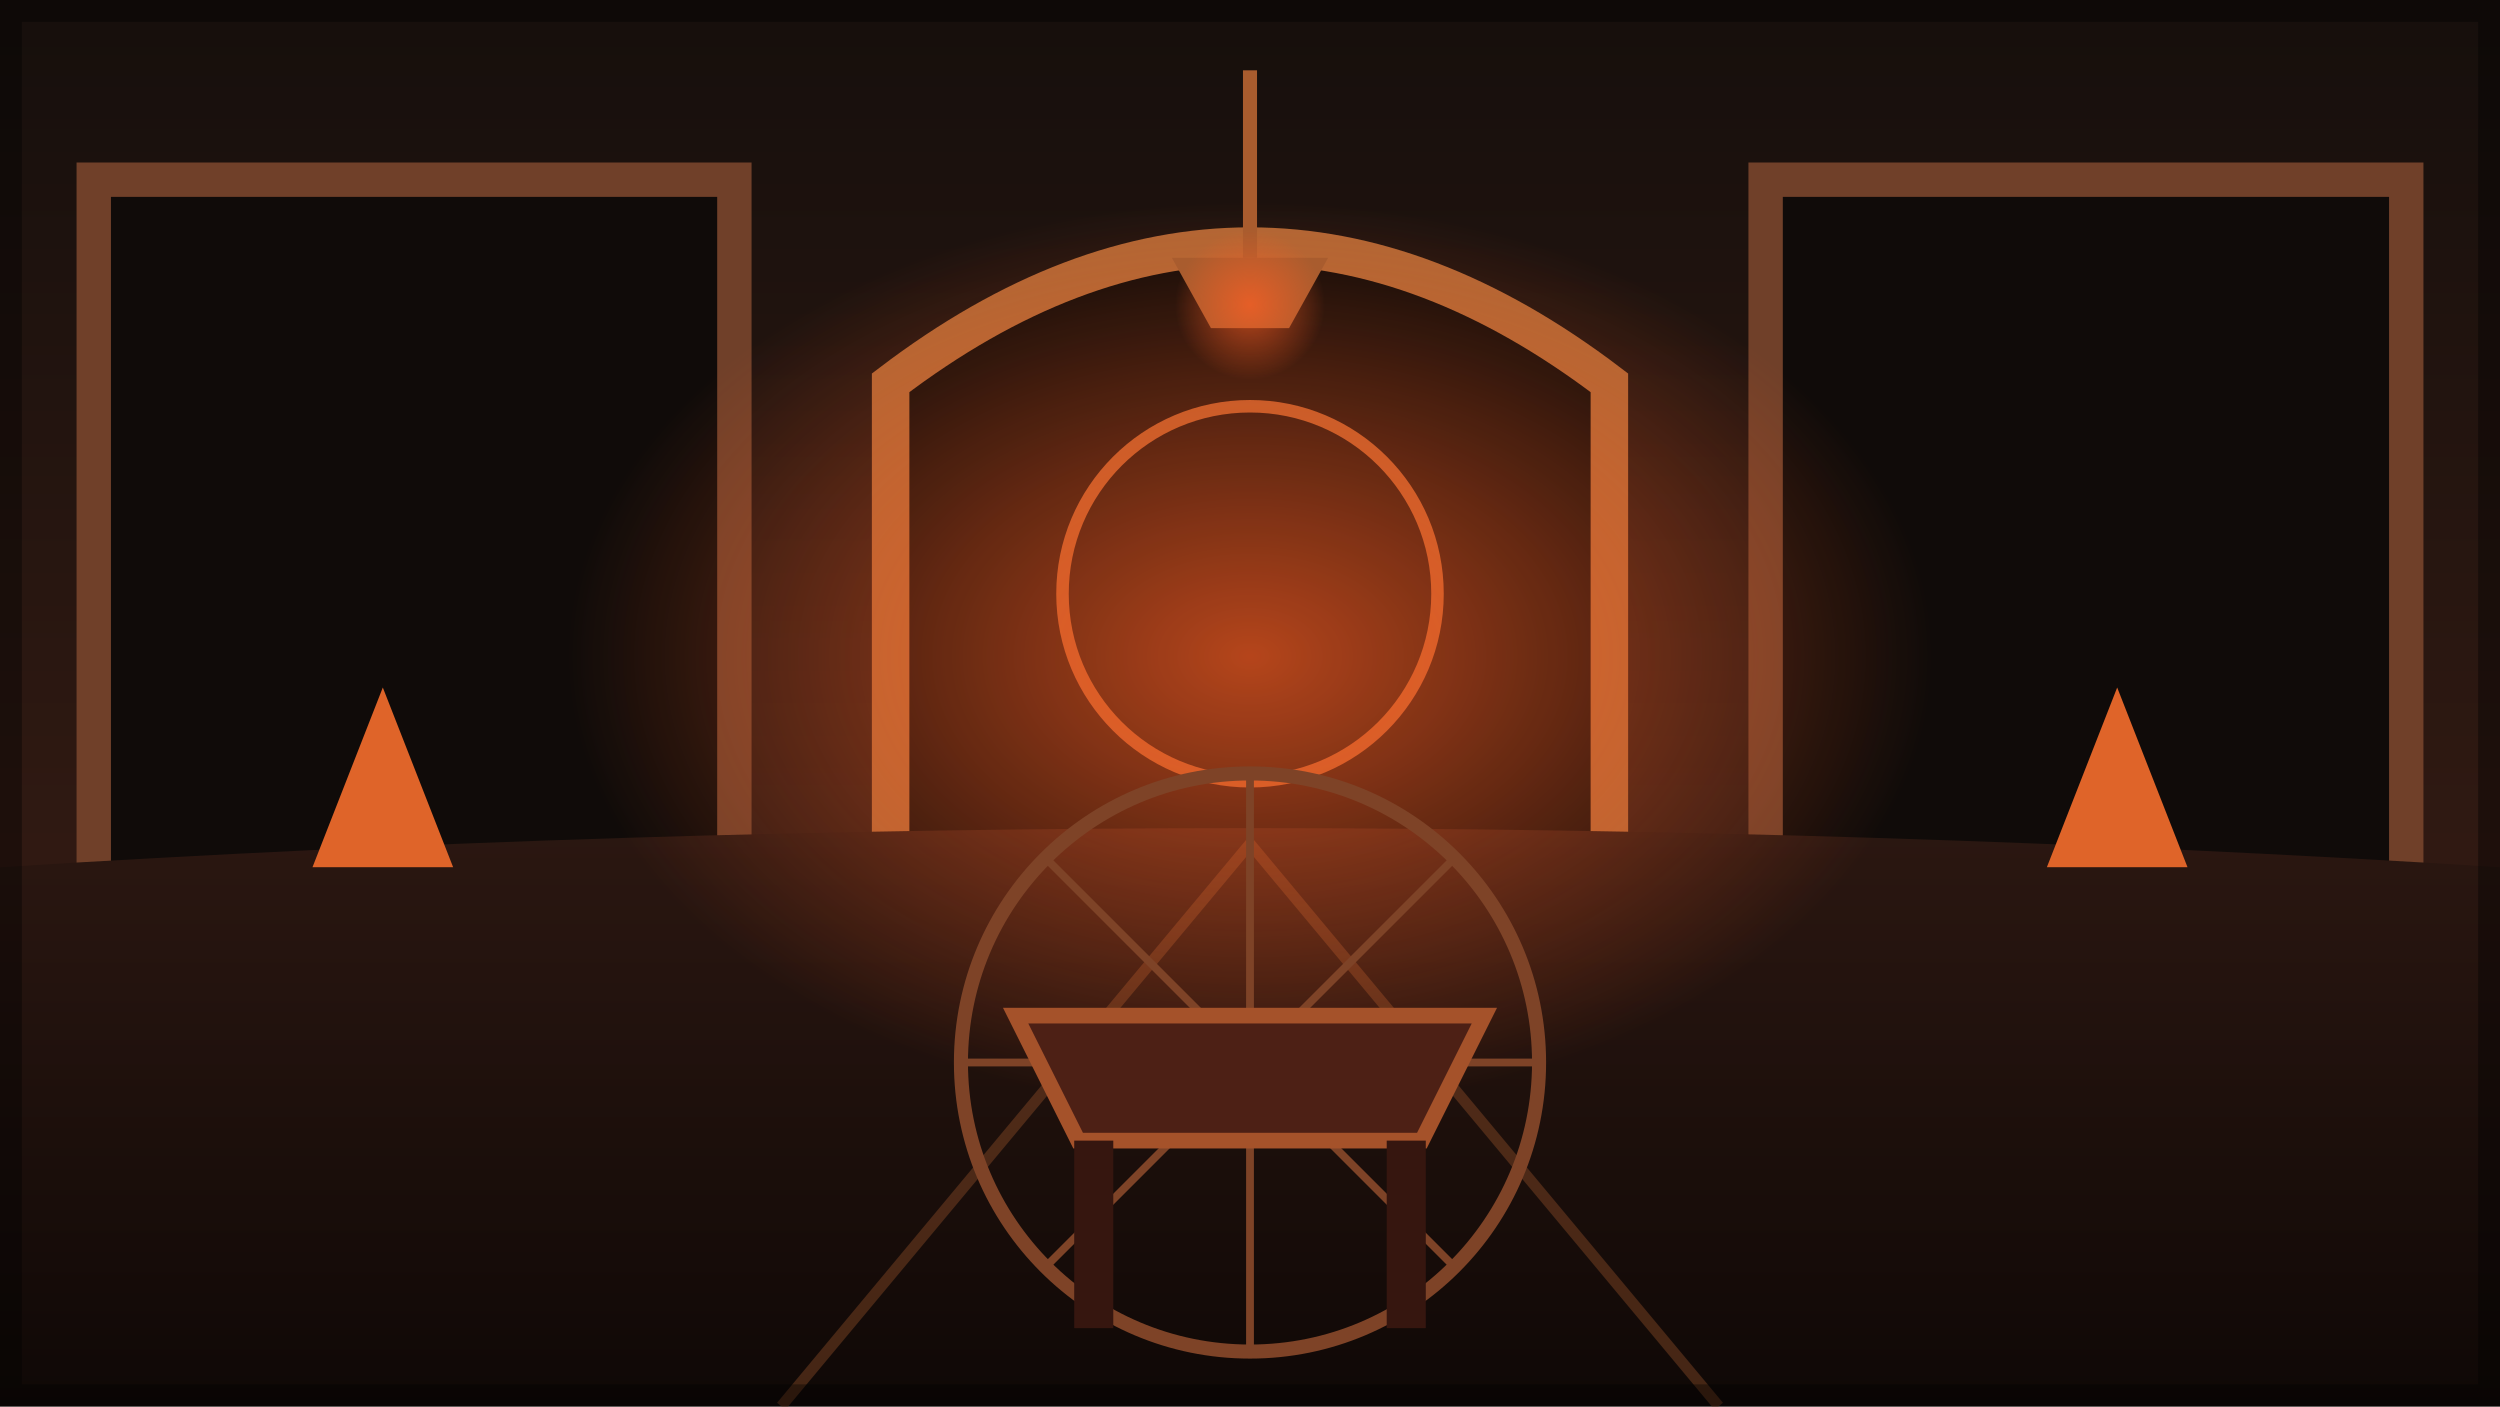
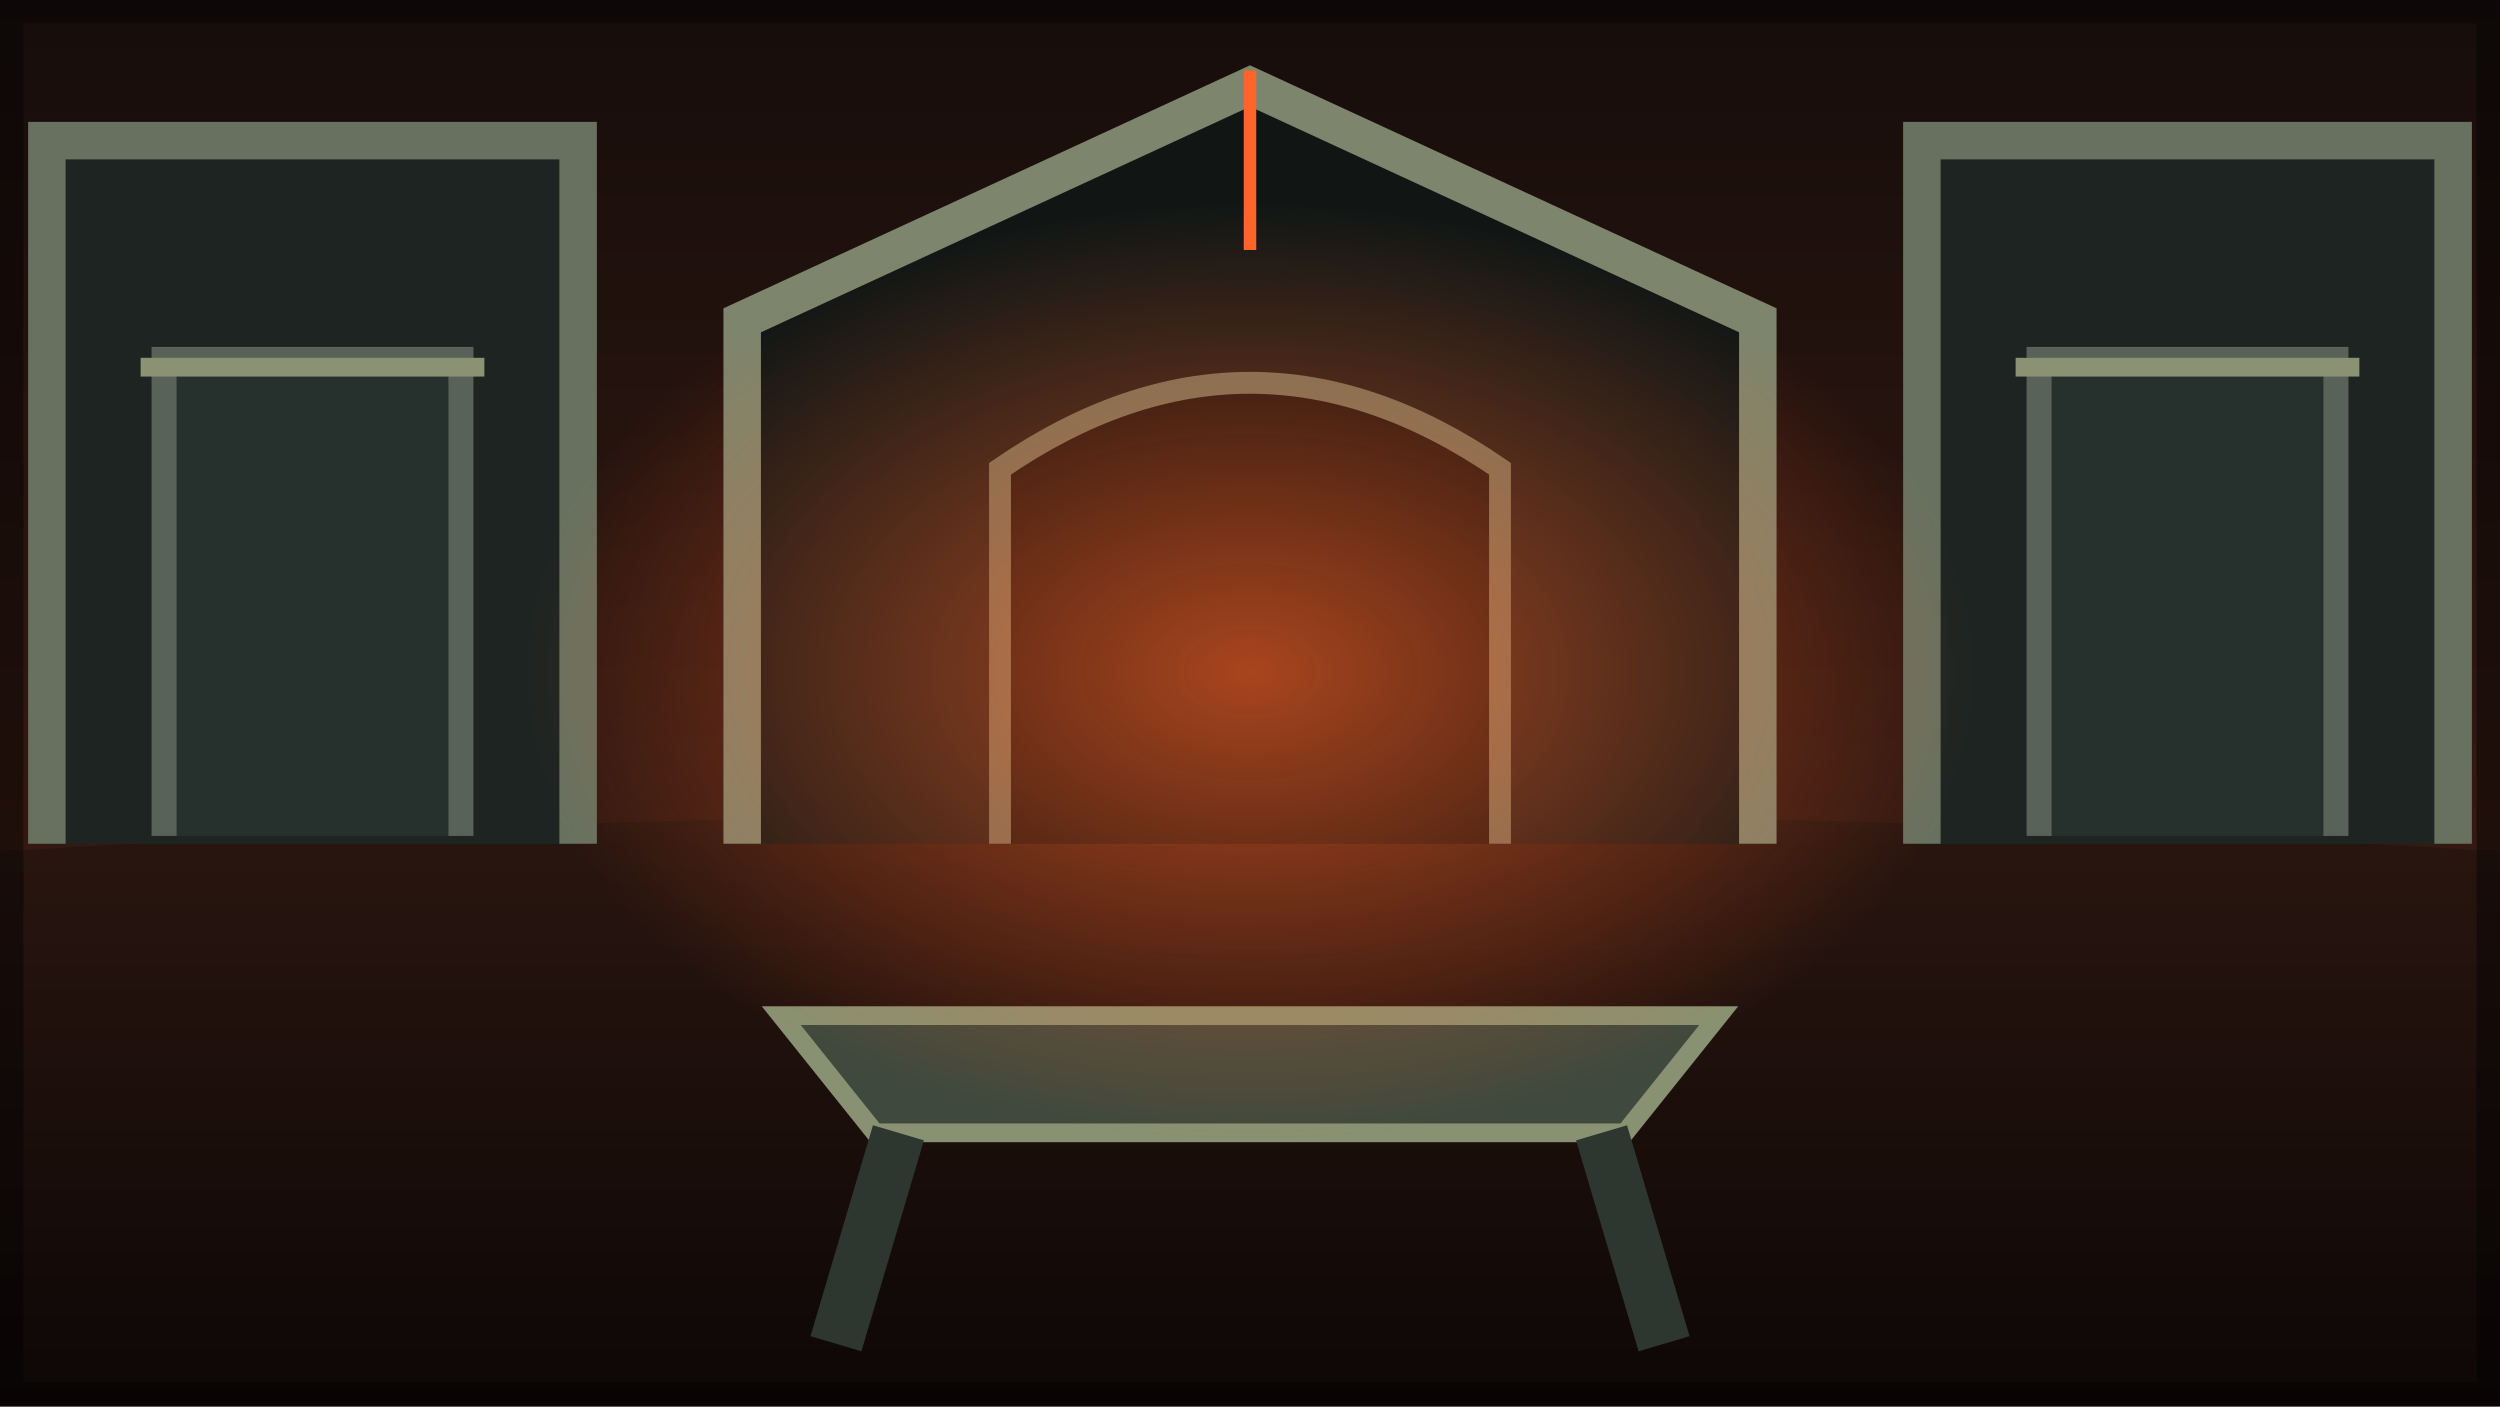
<svg xmlns="http://www.w3.org/2000/svg" width="1600" height="900" viewBox="0 0 1600 900">
  <defs>
    <linearGradient id="w" x2="0" y2="1">
-       <stop stop-color="#160f0c" />
-       <stop offset="1" stop-color="#412016" />
+       <stop stop-color="#160d0b" />
+       <stop offset="1" stop-color="#482116" />
    </linearGradient>
    <linearGradient id="f" x2="0" y2="1">
-       <stop stop-color="#2b1711" />
-       <stop offset="1" stop-color="#0f0806" />
+       <stop stop-color="#2a1610" />
+       <stop offset="1" stop-color="#0d0706" />
    </linearGradient>
    <radialGradient id="g">
-       <stop stop-color="#ff5f24" stop-opacity=".7" />
-       <stop offset="1" stop-color="#ff5f24" stop-opacity="0" />
+       <stop stop-color="#ff6428" stop-opacity=".65" />
+       <stop offset="1" stop-color="#ff6428" stop-opacity="0" />
    </radialGradient>
  </defs>
  <rect width="1600" height="900" fill="url(#w)" />
-   <path d="M60 555V115H470V555" fill="#100b09" stroke="#704029" stroke-width="22" />
-   <path d="M1130 555V115H1540V555" fill="#100b09" stroke="#704029" stroke-width="22" />
-   <path d="M570 555V245Q800 70 1030 245V555" fill="#090807" stroke="#b06634" stroke-width="24" />
-   <circle cx="800" cy="380" r="120" fill="none" stroke="#b45c2b" stroke-width="8" />
-   <path d="M0 555Q800 505 1600 555V900H0Z" fill="url(#f)" />
-   <g stroke="#a95c2e" stroke-opacity=".35" stroke-width="7">
-     <path d="M800 540L500 900M800 540L1100 900" />
-   </g>
-   <ellipse cx="800" cy="420" rx="440" ry="290" fill="url(#g)" />
-   <path d="M800 45V165" stroke="#a95c2e" stroke-width="9" />
-   <path d="M750 165H850L825 210H775Z" fill="#a95c2e" />
-   <circle cx="800" cy="195" r="48" fill="url(#g)" />
-   <circle cx="800" cy="680" r="185" fill="none" stroke="#7e4327" stroke-width="9" />
-   <path d="M800 495V865M615 680H985M670 550L930 810M930 550L670 810" stroke="#7e4327" stroke-width="5" />
-   <path d="M650 650H950L910 730H690Z" fill="#4d2015" stroke="#a5522a" stroke-width="10" />
-   <path d="M700 730V850M900 730V850" stroke="#36160f" stroke-width="25" />
-   <g fill="#df6429">
-     <path d="M200 555l45-115 45 115z" />
-     <path d="M1310 555l45-115 45 115z" />
-   </g>
-   <rect width="1600" height="900" fill="none" stroke="#000" stroke-opacity=".38" stroke-width="28" />
+   <path d="M0 545Q800 495 1600 545V900H0Z" fill="url(#f)" />
+   <path d="M30 540V90H370V540M1230 540V90H1570V540" fill="#1d2422" stroke="#68715f" stroke-width="24" />
+   <path d="M475 540V205L800 55L1125 205V540" fill="#111615" stroke="#7d856c" stroke-width="24" />
+   <path d="M640 540V300Q800 190 960 300V540" fill="#070b0b" stroke="#69745f" stroke-width="14" />
+   <path d="M105 535V230H295V535M1305 535V230H1495V535" fill="#26302c" stroke="#586258" stroke-width="16" />
+   <path d="M90 235H310M1290 235H1510" stroke="#8b9274" stroke-width="12" />
+   <path d="M500 650H1100L1040 725H560Z" fill="#3f493d" stroke="#889171" stroke-width="12" />
+   <path d="M575 725L535 860M1025 725L1065 860" stroke="#2d372f" stroke-width="34" />
+   <ellipse cx="800" cy="430" rx="470" ry="300" fill="url(#g)" />
+   <path d="M800 45V160" stroke="#ff6428" stroke-width="8" />
+   <rect width="1600" height="900" fill="none" stroke="#000" stroke-opacity=".4" stroke-width="30" />
</svg>
